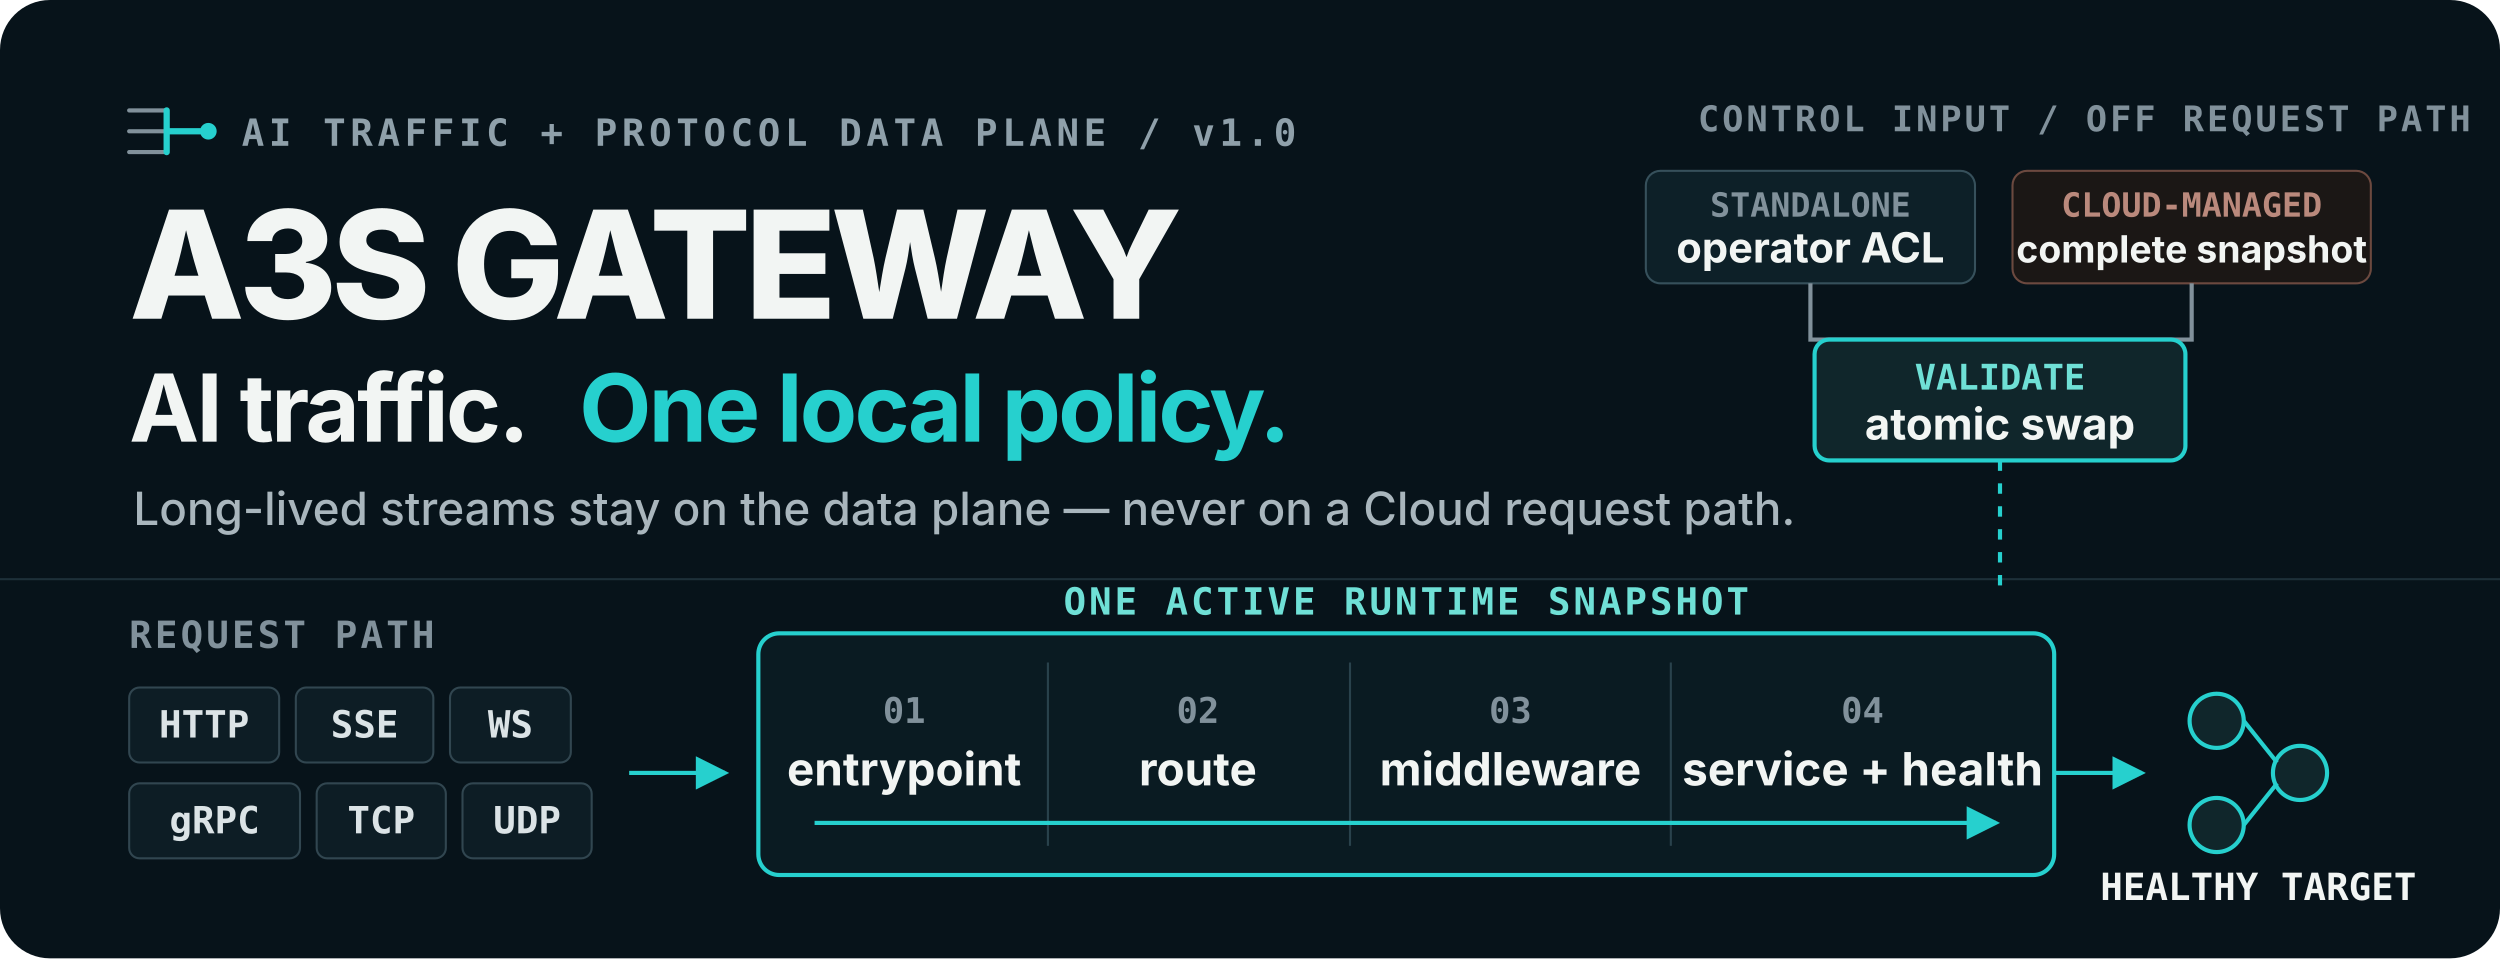
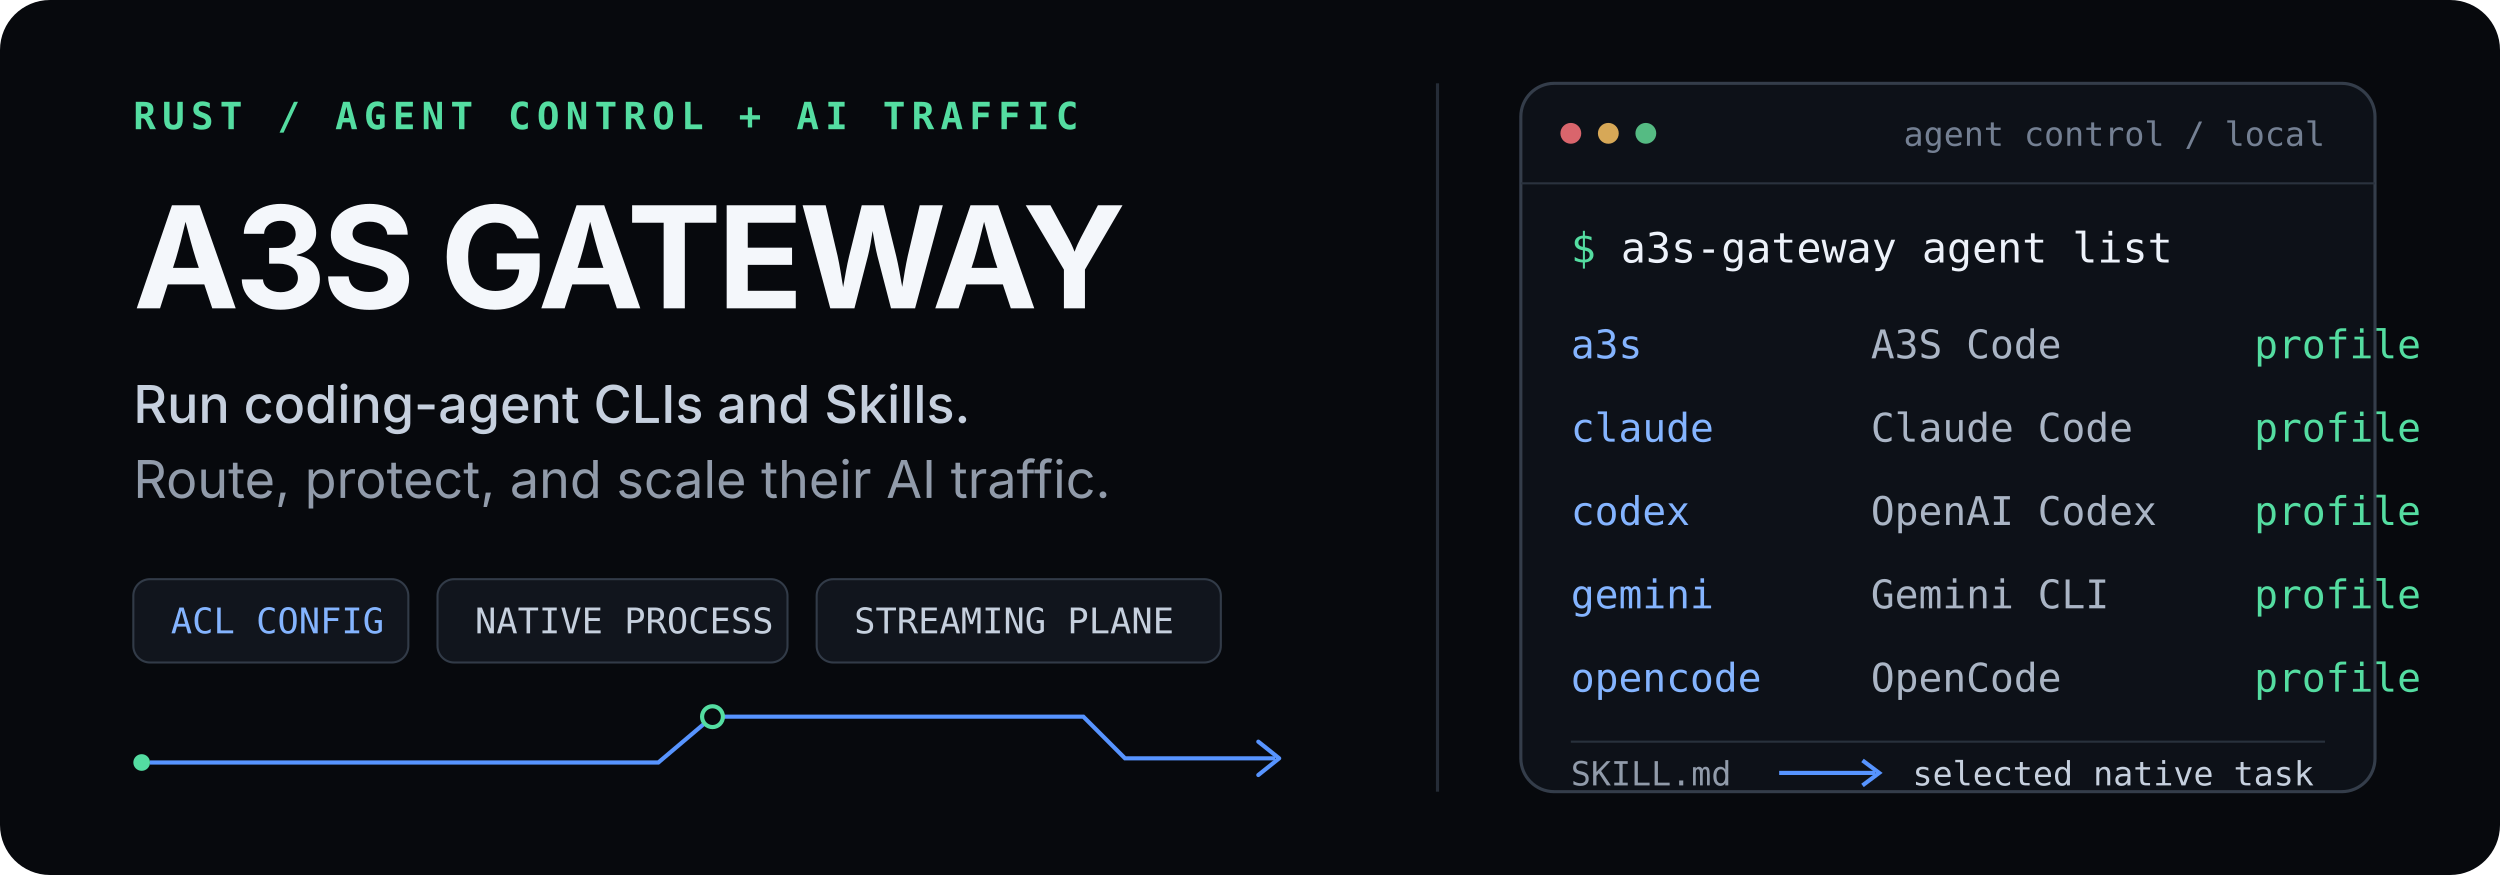
- <svg xmlns="http://www.w3.org/2000/svg" viewBox="0 0 1200 460" role="img" aria-labelledby="title desc">
-   <defs>
-     <marker id="arrow" markerWidth="8" markerHeight="8" refX="7" refY="4" orient="auto" markerUnits="strokeWidth">
-       <path d="M0 0L8 4L0 8Z" fill="#26d0ce" />
-     </marker>
-   </defs>
-   <rect width="1200" height="460" rx="24" fill="#07131a" />
-   <path d="M0 278H1200" stroke="#1d3039" stroke-width="1" />
-   <g id="title-block" font-family="-apple-system, BlinkMacSystemFont, 'Segoe UI', sans-serif">
-     <g transform="translate(62 48)" fill="none" stroke-linecap="round">
-       <path d="M0 5H18M0 15H18M0 25H18" stroke="#81919b" stroke-width="2" />
-       <path d="M18 5V25M18 15H34" stroke="#26d0ce" stroke-width="3" />
-       <circle cx="38" cy="15" r="4" fill="#26d0ce" stroke="none" />
+ <svg xmlns="http://www.w3.org/2000/svg" width="1200" height="420" viewBox="0 0 1200 420" role="img" aria-labelledby="title desc">
+   <rect width="1200" height="420" rx="24" fill="#07090d" />
+   <path d="M690 40V380" stroke="#252c37" stroke-width="1.5" />
+   <g id="identity" transform="translate(64 0)">
+     <text y="62" fill="#54dda1" font-family="ui-monospace, SFMono-Regular, Menlo, monospace" font-size="18" font-weight="700" letter-spacing="3">RUST / AGENT CONTROL + AI TRAFFIC</text>
+     <text y="148" fill="#f4f7fb" font-family="-apple-system, BlinkMacSystemFont, Segoe UI, sans-serif" font-size="68" font-weight="750" letter-spacing="-2">A3S GATEWAY</text>
+     <text y="203" fill="#c6d0de" font-family="-apple-system, BlinkMacSystemFont, Segoe UI, sans-serif" font-size="25" font-weight="550">Run coding-agent CLIs and Skills.</text>
+     <text y="239" fill="#919baa" font-family="-apple-system, BlinkMacSystemFont, Segoe UI, sans-serif" font-size="25">Route, protect, and scale their AI traffic.</text>
+     <g id="metadata" transform="translate(0 278)" font-family="ui-monospace, SFMono-Regular, Menlo, monospace" font-size="17">
+       <rect width="132" height="40" rx="8" fill="#11151d" stroke="#323b48" />
+       <text x="18" y="26" fill="#84b4ff">ACL CONFIG</text>
+       <rect x="146" width="168" height="40" rx="8" fill="#11151d" stroke="#323b48" />
+       <text x="164" y="26" fill="#c6d0de">NATIVE PROCESS</text>
+       <rect x="328" width="194" height="40" rx="8" fill="#11151d" stroke="#323b48" />
+       <text x="346" y="26" fill="#c6d0de">STREAMING PLANE</text>
    </g>
-     <text x="116" y="70" fill="#8fa0aa" font-family="ui-monospace, SFMono-Regular, Menlo, monospace" font-size="18" font-weight="700" letter-spacing="2.2">AI TRAFFIC + PROTOCOL DATA PLANE / v1.0</text>
-     <text x="62" y="153" fill="#f2f5f3" font-size="72" font-weight="760" letter-spacing="-2.8">A3S GATEWAY</text>
-     <text x="62" y="212" fill="#f2f5f3" font-size="45" font-weight="720" letter-spacing="-1.3">AI traffic.</text>
-     <text x="278" y="212" fill="#26d0ce" font-size="45" font-weight="720" letter-spacing="-1.3">One local policy.</text>
-     <text x="64" y="252" fill="#a9b6bd" font-size="22" font-weight="500">Long-lived streams stay on the data plane — never on a Cloud request path.</text>
+     <g id="route-motif" transform="translate(0 366)">
+       <circle cx="4" cy="0" r="4" fill="#54dda1" />
+       <path d="M8 0H252L278-22H456L476-2H548" fill="none" stroke="#5794ff" stroke-width="2" />
+       <path d="M540-10L550-2 540 6" fill="none" stroke="#5794ff" stroke-width="2" stroke-linecap="round" stroke-linejoin="round" />
+       <circle cx="278" cy="-22" r="5" fill="#07090d" stroke="#54dda1" stroke-width="2" />
+     </g>
  </g>
-   <g id="control-plane" font-family="-apple-system, BlinkMacSystemFont, 'Segoe UI', sans-serif">
-     <text x="815" y="63" fill="#81919b" font-family="ui-monospace, SFMono-Regular, Menlo, monospace" font-size="17" font-weight="700" letter-spacing="1.4">CONTROL INPUT / OFF REQUEST PATH</text>
-     <rect x="790" y="82" width="158" height="54" rx="7" fill="#0d2028" stroke="#36505b" />
-     <text x="869" y="104" text-anchor="middle" fill="#81919b" font-family="ui-monospace, SFMono-Regular, Menlo, monospace" font-size="16" font-weight="700">STANDALONE</text>
-     <text x="869" y="126" text-anchor="middle" fill="#f2f5f3" font-size="20" font-weight="700">operator ACL</text>
-     <rect x="966" y="82" width="172" height="54" rx="7" fill="#1b1715" stroke="#6c493f" />
-     <text x="1052" y="104" text-anchor="middle" fill="#ba897c" font-family="ui-monospace, SFMono-Regular, Menlo, monospace" font-size="16" font-weight="700">CLOUD-MANAGED</text>
-     <text x="1052" y="126" text-anchor="middle" fill="#f2f5f3" font-size="18" font-weight="700">complete snapshot</text>
-     <path d="M869 136V163H960M1052 136V163H960" fill="none" stroke="#81919b" stroke-width="2" />
-     <rect x="871" y="163" width="178" height="58" rx="7" fill="#10262b" stroke="#26d0ce" stroke-width="2" />
-     <text x="960" y="187" text-anchor="middle" fill="#6fe0d6" font-family="ui-monospace, SFMono-Regular, Menlo, monospace" font-size="17" font-weight="700">VALIDATE</text>
-     <text x="960" y="211" text-anchor="middle" fill="#f2f5f3" font-size="21" font-weight="720">atomic swap</text>
-     <path d="M960 221V287" fill="none" stroke="#26d0ce" stroke-width="2" stroke-dasharray="5 6" />
-   </g>
-   <g id="request-path" font-family="-apple-system, BlinkMacSystemFont, 'Segoe UI', sans-serif">
-     <text x="62" y="311" fill="#81919b" font-family="ui-monospace, SFMono-Regular, Menlo, monospace" font-size="18" font-weight="700" letter-spacing="1.5">REQUEST PATH</text>
-     <g font-family="ui-monospace, SFMono-Regular, Menlo, monospace" font-size="18" font-weight="700">
-       <g transform="translate(62 330)">
-         <rect width="72" height="36" rx="5" fill="#0d1d25" stroke="#314650" />
-         <text x="36" y="24" text-anchor="middle" fill="#dbe3e6">HTTP</text>
+   <g id="terminal" transform="translate(730 40)">
+     <rect width="410" height="340" rx="16" fill="#0d1118" stroke="#343d4a" stroke-width="1.5" />
+     <path d="M0 48H410" stroke="#2a323e" />
+     <circle cx="24" cy="24" r="5" fill="#d9656c" />
+     <circle cx="42" cy="24" r="5" fill="#d7a857" />
+     <circle cx="60" cy="24" r="5" fill="#55bb83" />
+     <text x="386" y="30" text-anchor="end" fill="#748093" font-family="ui-monospace, SFMono-Regular, Menlo, monospace" font-size="16">agent control / local</text>
+     <g font-family="ui-monospace, SFMono-Regular, Menlo, monospace">
+       <text x="24" y="86" fill="#54dda1" font-size="20">$</text>
+       <text x="48" y="86" fill="#edf2fa" font-size="20">a3s-gateway agent list</text>
+       <g font-size="19">
+         <text x="24" y="132" fill="#84b4ff">a3s</text>
+         <text x="168" y="132" fill="#aab5c5">A3S Code</text>
+         <text x="352" y="132" fill="#54dda1">profile</text>
+         <text x="24" y="172" fill="#84b4ff">claude</text>
+         <text x="168" y="172" fill="#aab5c5">Claude Code</text>
+         <text x="352" y="172" fill="#54dda1">profile</text>
+         <text x="24" y="212" fill="#84b4ff">codex</text>
+         <text x="168" y="212" fill="#aab5c5">OpenAI Codex</text>
+         <text x="352" y="212" fill="#54dda1">profile</text>
+         <text x="24" y="252" fill="#84b4ff">gemini</text>
+         <text x="168" y="252" fill="#aab5c5">Gemini CLI</text>
+         <text x="352" y="252" fill="#54dda1">profile</text>
+         <text x="24" y="292" fill="#84b4ff">opencode</text>
+         <text x="168" y="292" fill="#aab5c5">OpenCode</text>
+         <text x="352" y="292" fill="#54dda1">profile</text>
      </g>
-       <g transform="translate(142 330)">
-         <rect width="66" height="36" rx="5" fill="#0d1d25" stroke="#314650" />
-         <text x="33" y="24" text-anchor="middle" fill="#dbe3e6">SSE</text>
-       </g>
-       <g transform="translate(216 330)">
-         <rect width="58" height="36" rx="5" fill="#0d1d25" stroke="#314650" />
-         <text x="29" y="24" text-anchor="middle" fill="#dbe3e6">WS</text>
-       </g>
-       <g transform="translate(62 376)">
-         <rect width="82" height="36" rx="5" fill="#0d1d25" stroke="#314650" />
-         <text x="41" y="24" text-anchor="middle" fill="#dbe3e6">gRPC</text>
-       </g>
-       <g transform="translate(152 376)">
-         <rect width="62" height="36" rx="5" fill="#0d1d25" stroke="#314650" />
-         <text x="31" y="24" text-anchor="middle" fill="#dbe3e6">TCP</text>
-       </g>
-       <g transform="translate(222 376)">
-         <rect width="62" height="36" rx="5" fill="#0d1d25" stroke="#314650" />
-         <text x="31" y="24" text-anchor="middle" fill="#dbe3e6">UDP</text>
-       </g>
+       <path d="M24 316H386" stroke="#28313c" />
+       <text x="24" y="337" fill="#919baa" font-size="16">SKILL.md</text>
+       <path d="M124 331H170" stroke="#5794ff" stroke-width="2" />
+       <path d="M164 325L172 331 164 337" fill="none" stroke="#5794ff" stroke-width="2" />
+       <text x="188" y="337" fill="#c6d0de" font-size="16">selected native task</text>
    </g>
-     <path d="M302 371H348" stroke="#26d0ce" stroke-width="2" marker-end="url(#arrow)" />
-     <rect x="364" y="304" width="622" height="116" rx="10" fill="#0a1b22" stroke="#26d0ce" stroke-width="2" />
-     <text x="675" y="295" text-anchor="middle" fill="#6fe0d6" font-family="ui-monospace, SFMono-Regular, Menlo, monospace" font-size="18" font-weight="700" letter-spacing="1.4">ONE ACTIVE RUNTIME SNAPSHOT</text>
-     <path d="M503 318V406M648 318V406M802 318V406" stroke="#29424c" />
-     <text x="434" y="347" text-anchor="middle" fill="#81919b" font-family="ui-monospace, SFMono-Regular, Menlo, monospace" font-size="17" font-weight="700">01</text>
-     <text x="434" y="377" text-anchor="middle" fill="#f2f5f3" font-size="22" font-weight="720">entrypoint</text>
-     <text x="575" y="347" text-anchor="middle" fill="#81919b" font-family="ui-monospace, SFMono-Regular, Menlo, monospace" font-size="17" font-weight="700">02</text>
-     <text x="575" y="377" text-anchor="middle" fill="#f2f5f3" font-size="22" font-weight="720">route</text>
-     <text x="725" y="347" text-anchor="middle" fill="#81919b" font-family="ui-monospace, SFMono-Regular, Menlo, monospace" font-size="17" font-weight="700">03</text>
-     <text x="725" y="377" text-anchor="middle" fill="#f2f5f3" font-size="22" font-weight="720">middleware</text>
-     <text x="894" y="347" text-anchor="middle" fill="#81919b" font-family="ui-monospace, SFMono-Regular, Menlo, monospace" font-size="17" font-weight="700">04</text>
-     <text x="894" y="377" text-anchor="middle" fill="#f2f5f3" font-size="22" font-weight="720">service + health</text>
-     <path d="M391 395H958" stroke="#26d0ce" stroke-width="2" marker-end="url(#arrow)" />
-     <path d="M986 371H1028" stroke="#26d0ce" stroke-width="2" marker-end="url(#arrow)" />
-     <circle cx="1064" cy="346" r="13" fill="#10262b" stroke="#26d0ce" stroke-width="2" />
-     <circle cx="1104" cy="371" r="13" fill="#10262b" stroke="#26d0ce" stroke-width="2" />
-     <circle cx="1064" cy="396" r="13" fill="#10262b" stroke="#26d0ce" stroke-width="2" />
-     <path d="M1077 346L1093 366M1077 396L1093 376" stroke="#26d0ce" stroke-width="2" />
-     <text x="1084" y="432" text-anchor="middle" fill="#f2f5f3" font-family="ui-monospace, SFMono-Regular, Menlo, monospace" font-size="18" font-weight="700">HEALTHY TARGET</text>
  </g>
</svg>
